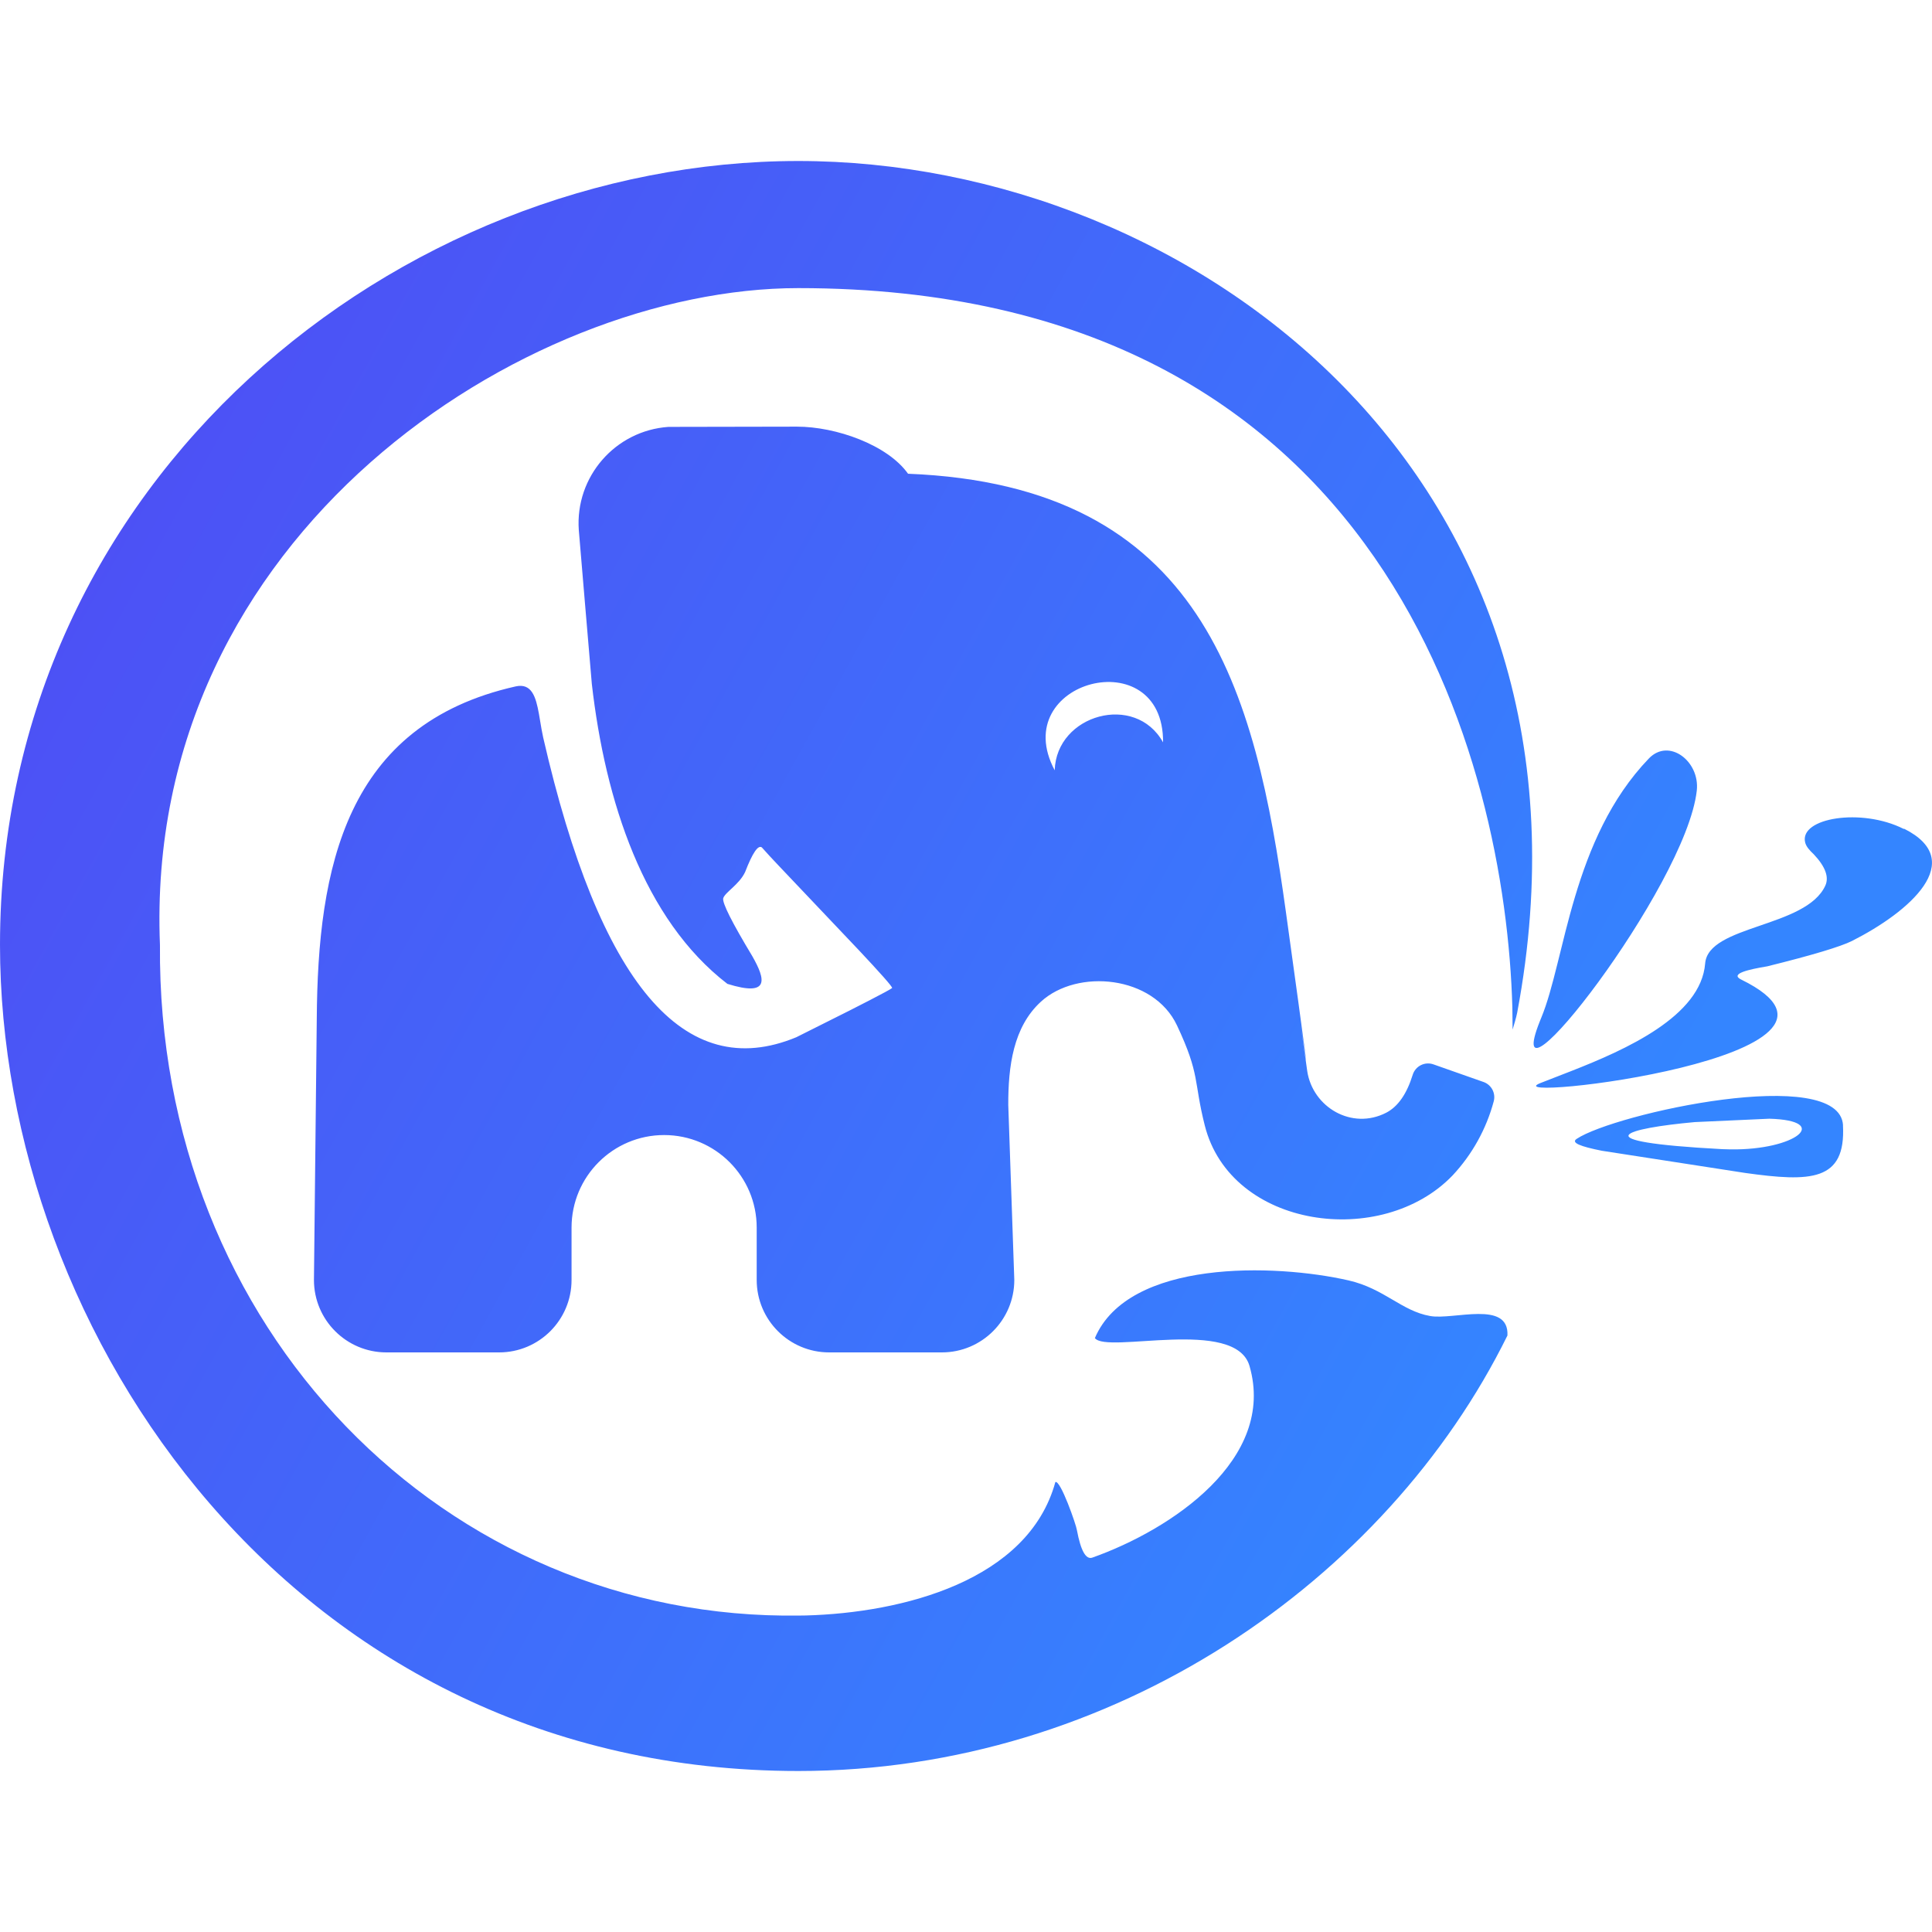
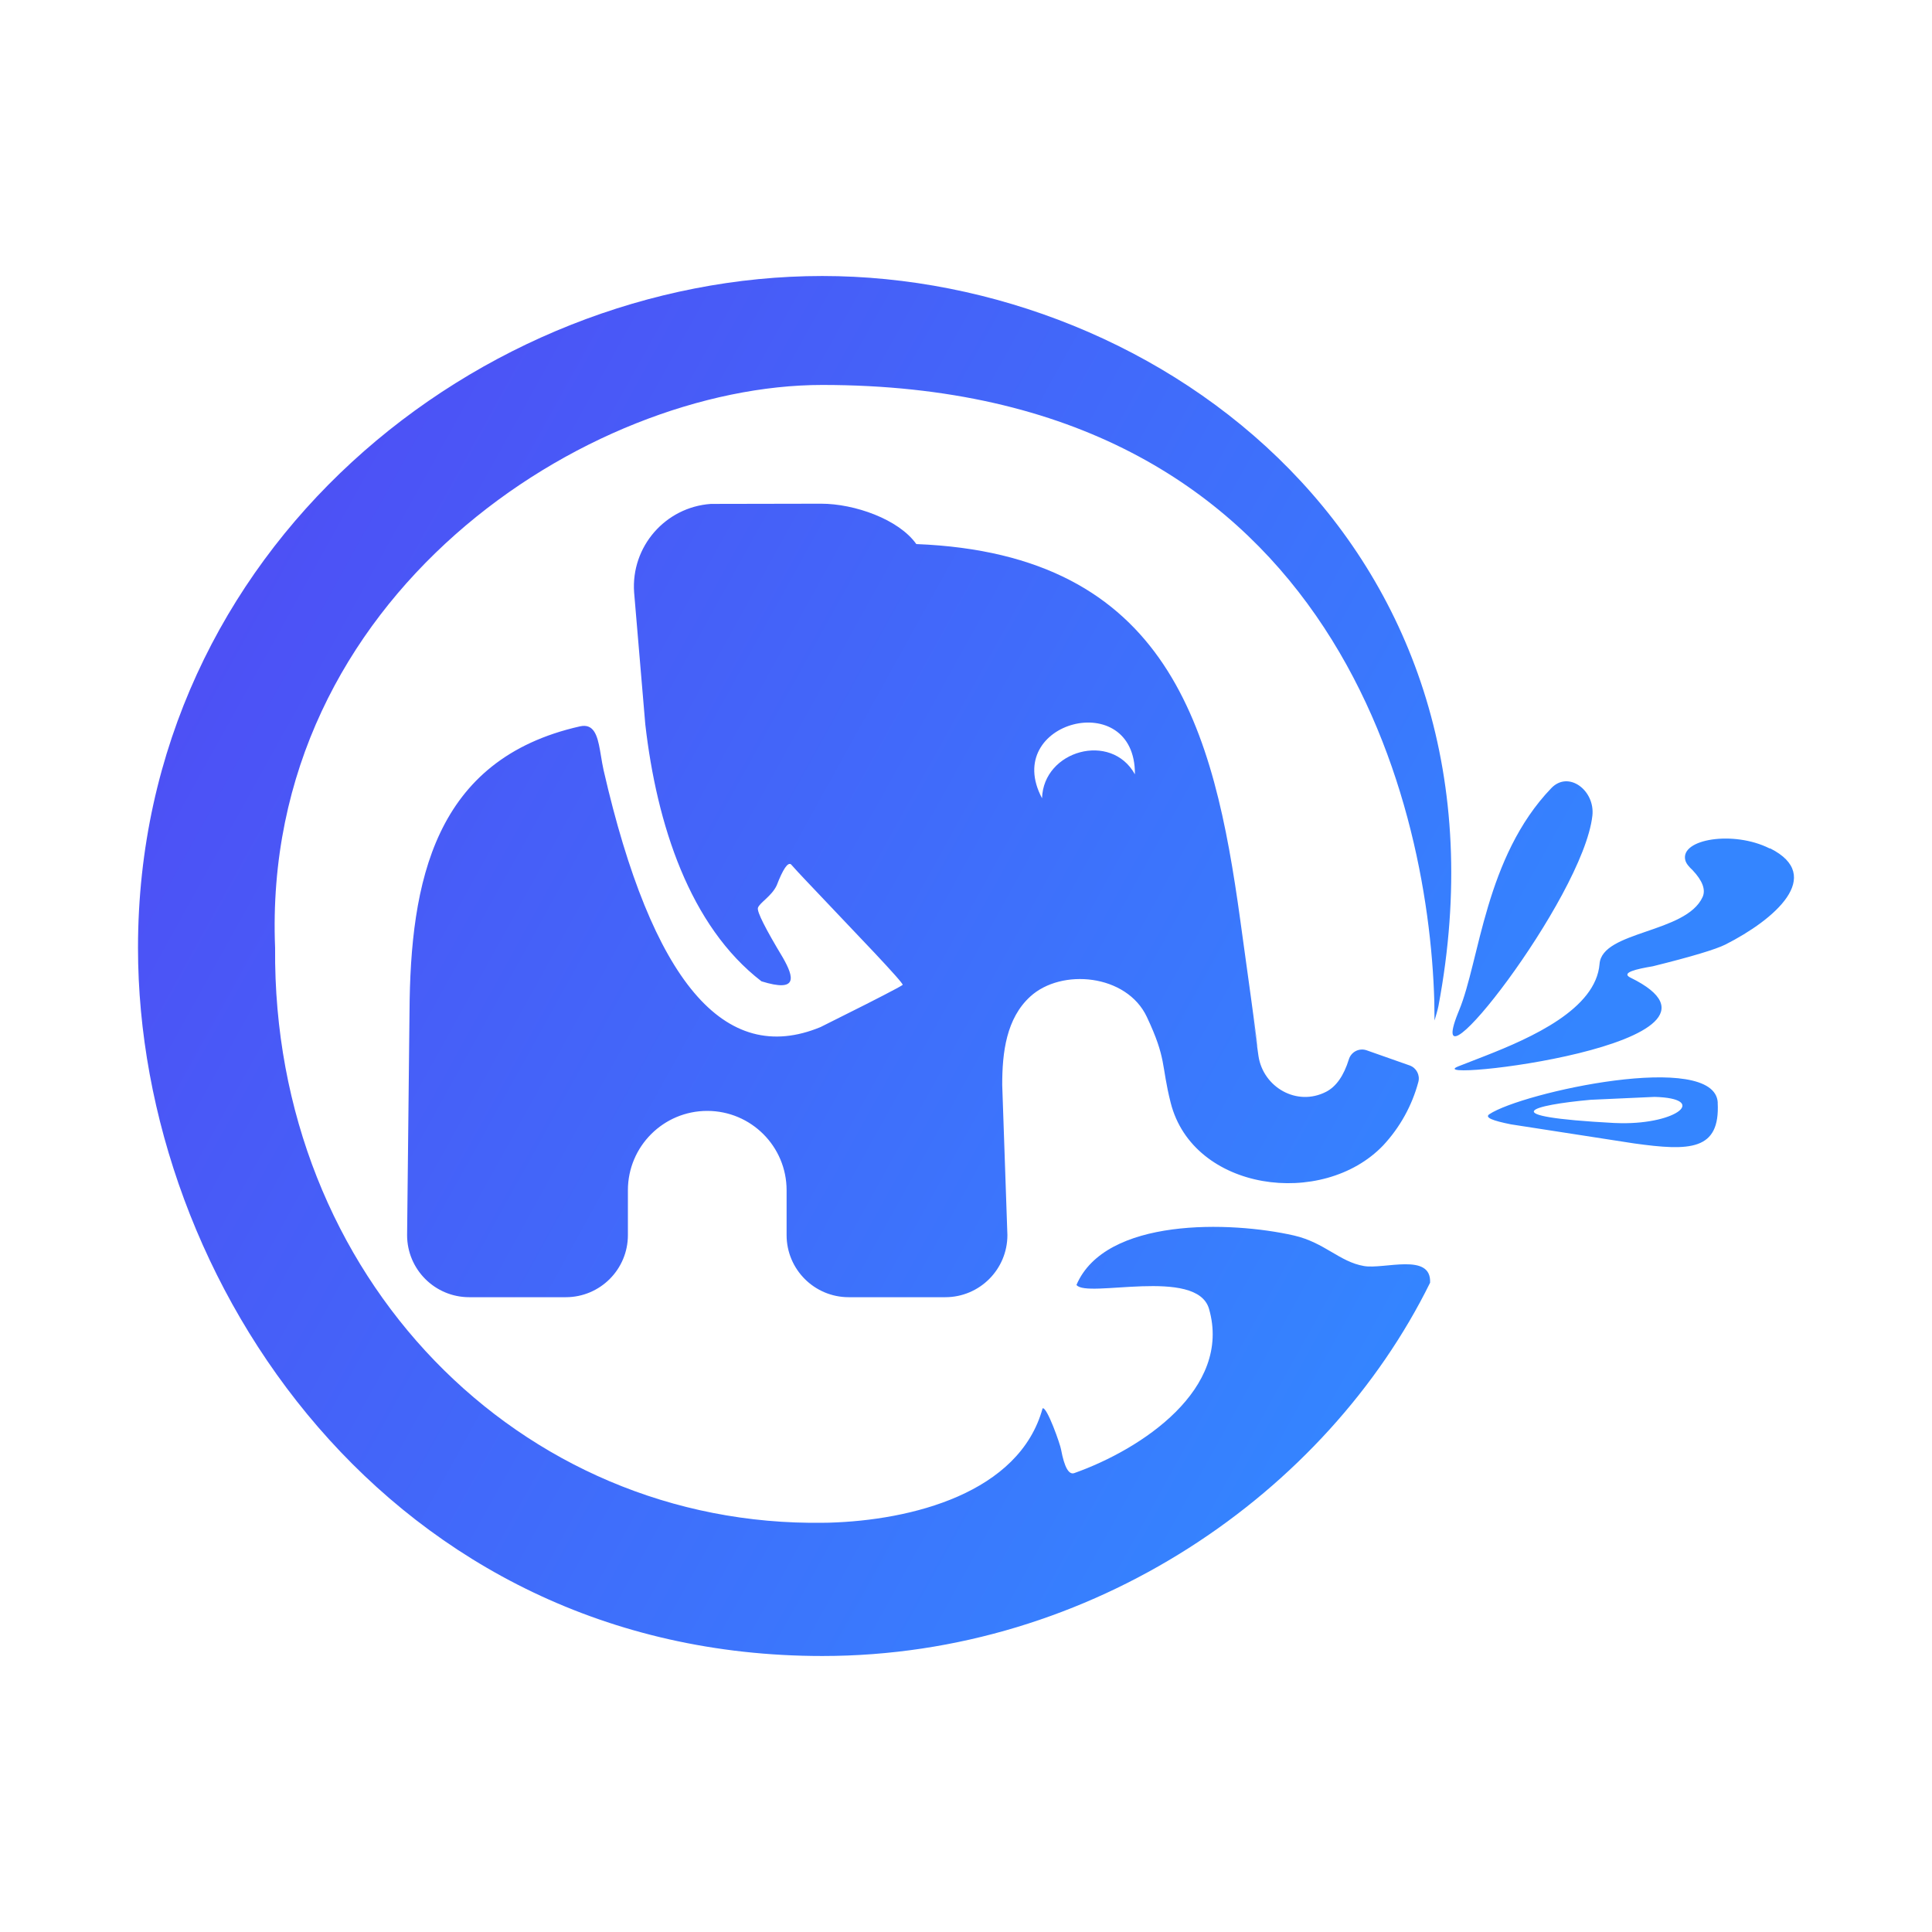
- <svg xmlns="http://www.w3.org/2000/svg" height="1em" style="flex:none;line-height:1" viewBox="0 0 24 24" width="1em">
+ <svg xmlns="http://www.w3.org/2000/svg" height="1em" style="flex:none;line-height:1" viewBox="-2 -2 28 28" width="1em">
  <defs>
    <linearGradient id="lobe-icons-chat-glm-_R_0_" x1="-18.756%" x2="70.894%" y1="49.371%" y2="90.944%">
      <stop offset="0%" stop-color="#504AF4" />
      <stop offset="100%" stop-color="#3485FF" />
    </linearGradient>
  </defs>
  <path d="M9.917 2c4.906 0 10.178 3.947 8.93 10.58-.014.07-.037.14-.057.21l-.003-.277c-.083-3-1.534-8.934-8.87-8.934-3.393 0-8.137 3.054-7.93 8.158-.04 4.778 3.555 8.4 7.95 8.332l.073-.001c1.2-.033 2.763-.429 3.1-1.657.063-.031.26.534.268.598.048.256.112.369.192.34.981-.348 2.286-1.222 1.952-2.38-.176-.61-1.775-.147-1.921-.347.418-.979 2.234-.926 3.153-.716.443.102.657.38 1.012.442.29.052.981-.2.96.242-1.5 3.042-4.893 5.41-8.808 5.41C3.654 22 0 16.574 0 11.737 0 5.947 4.959 2 9.917 2zM9.9 5.3c.484 0 1.125.225 1.38.585 3.669.145 4.313 2.686 4.694 5.444.255 1.838.315 2.3.182 1.387l.083.59c.068.448.554.737.982.516.144-.075.254-.231.328-.47a.2.2 0 01.258-.13l.625.22a.2.2 0 01.124.238 2.172 2.172 0 01-.51.92c-.878.917-2.757.664-3.08-.62-.14-.554-.055-.626-.345-1.242-.292-.621-1.238-.709-1.69-.295-.345.315-.407.805-.406 1.282L12.6 15.9a.9.9 0 01-.9.9h-1.4a.9.9 0 01-.9-.9v-.65a1.15 1.15 0 10-2.3 0v.65a.9.9 0 01-.9.9H4.8a.9.9 0 01-.9-.9l.035-3.239c.012-1.884.356-3.658 2.47-4.134.2-.045.252.13.29.342.025.154.043.252.053.294.701 3.058 1.75 4.299 3.144 3.722l.66-.331.254-.13c.158-.082.25-.131.276-.15.012-.01-.165-.206-.407-.464l-1.012-1.067a8.925 8.925 0 01-.199-.216c-.047-.034-.116.068-.208.306-.074.157-.251.252-.272.326-.013.058.108.298.362.72.164.288.22.508-.31.343-1.04-.8-1.518-2.273-1.684-3.725-.004-.035-.162-1.913-.162-1.913a1.2 1.2 0 011.113-1.281L9.9 5.3zm12.994 8.68c.037.697-.403.704-1.213.591l-1.783-.276c-.265-.053-.385-.099-.313-.147.47-.315 3.268-.93 3.31-.168zm-.915-.083l-.926.042c-.85.077-1.452.24.338.336l.103.003c.815.012 1.264-.359.485-.381zm1.667-3.601h.01c.79.398.067 1.03-.65 1.393-.14.07-.491.176-1.052.315-.241.04-.457.092-.333.16l.01.005c1.952.958-3.123 1.534-2.495 1.285l.38-.148c.68-.266 1.614-.682 1.666-1.337.038-.48 1.253-.442 1.493-.968.048-.106 0-.236-.144-.389-.05-.047-.094-.094-.107-.148-.073-.305.7-.431 1.222-.168zm-2.568-.474c-.135 1.198-2.479 4.192-1.949 2.863l.017-.042c.298-.717.376-2.221 1.337-3.221.25-.26.636.035.595.4zm-7.976-.253c.02-.694 1.002-.968 1.346-.347.01-1.274-1.941-.768-1.346.347z" fill="url(#lobe-icons-chat-glm-_R_0_)" fill-rule="evenodd" />
</svg>
